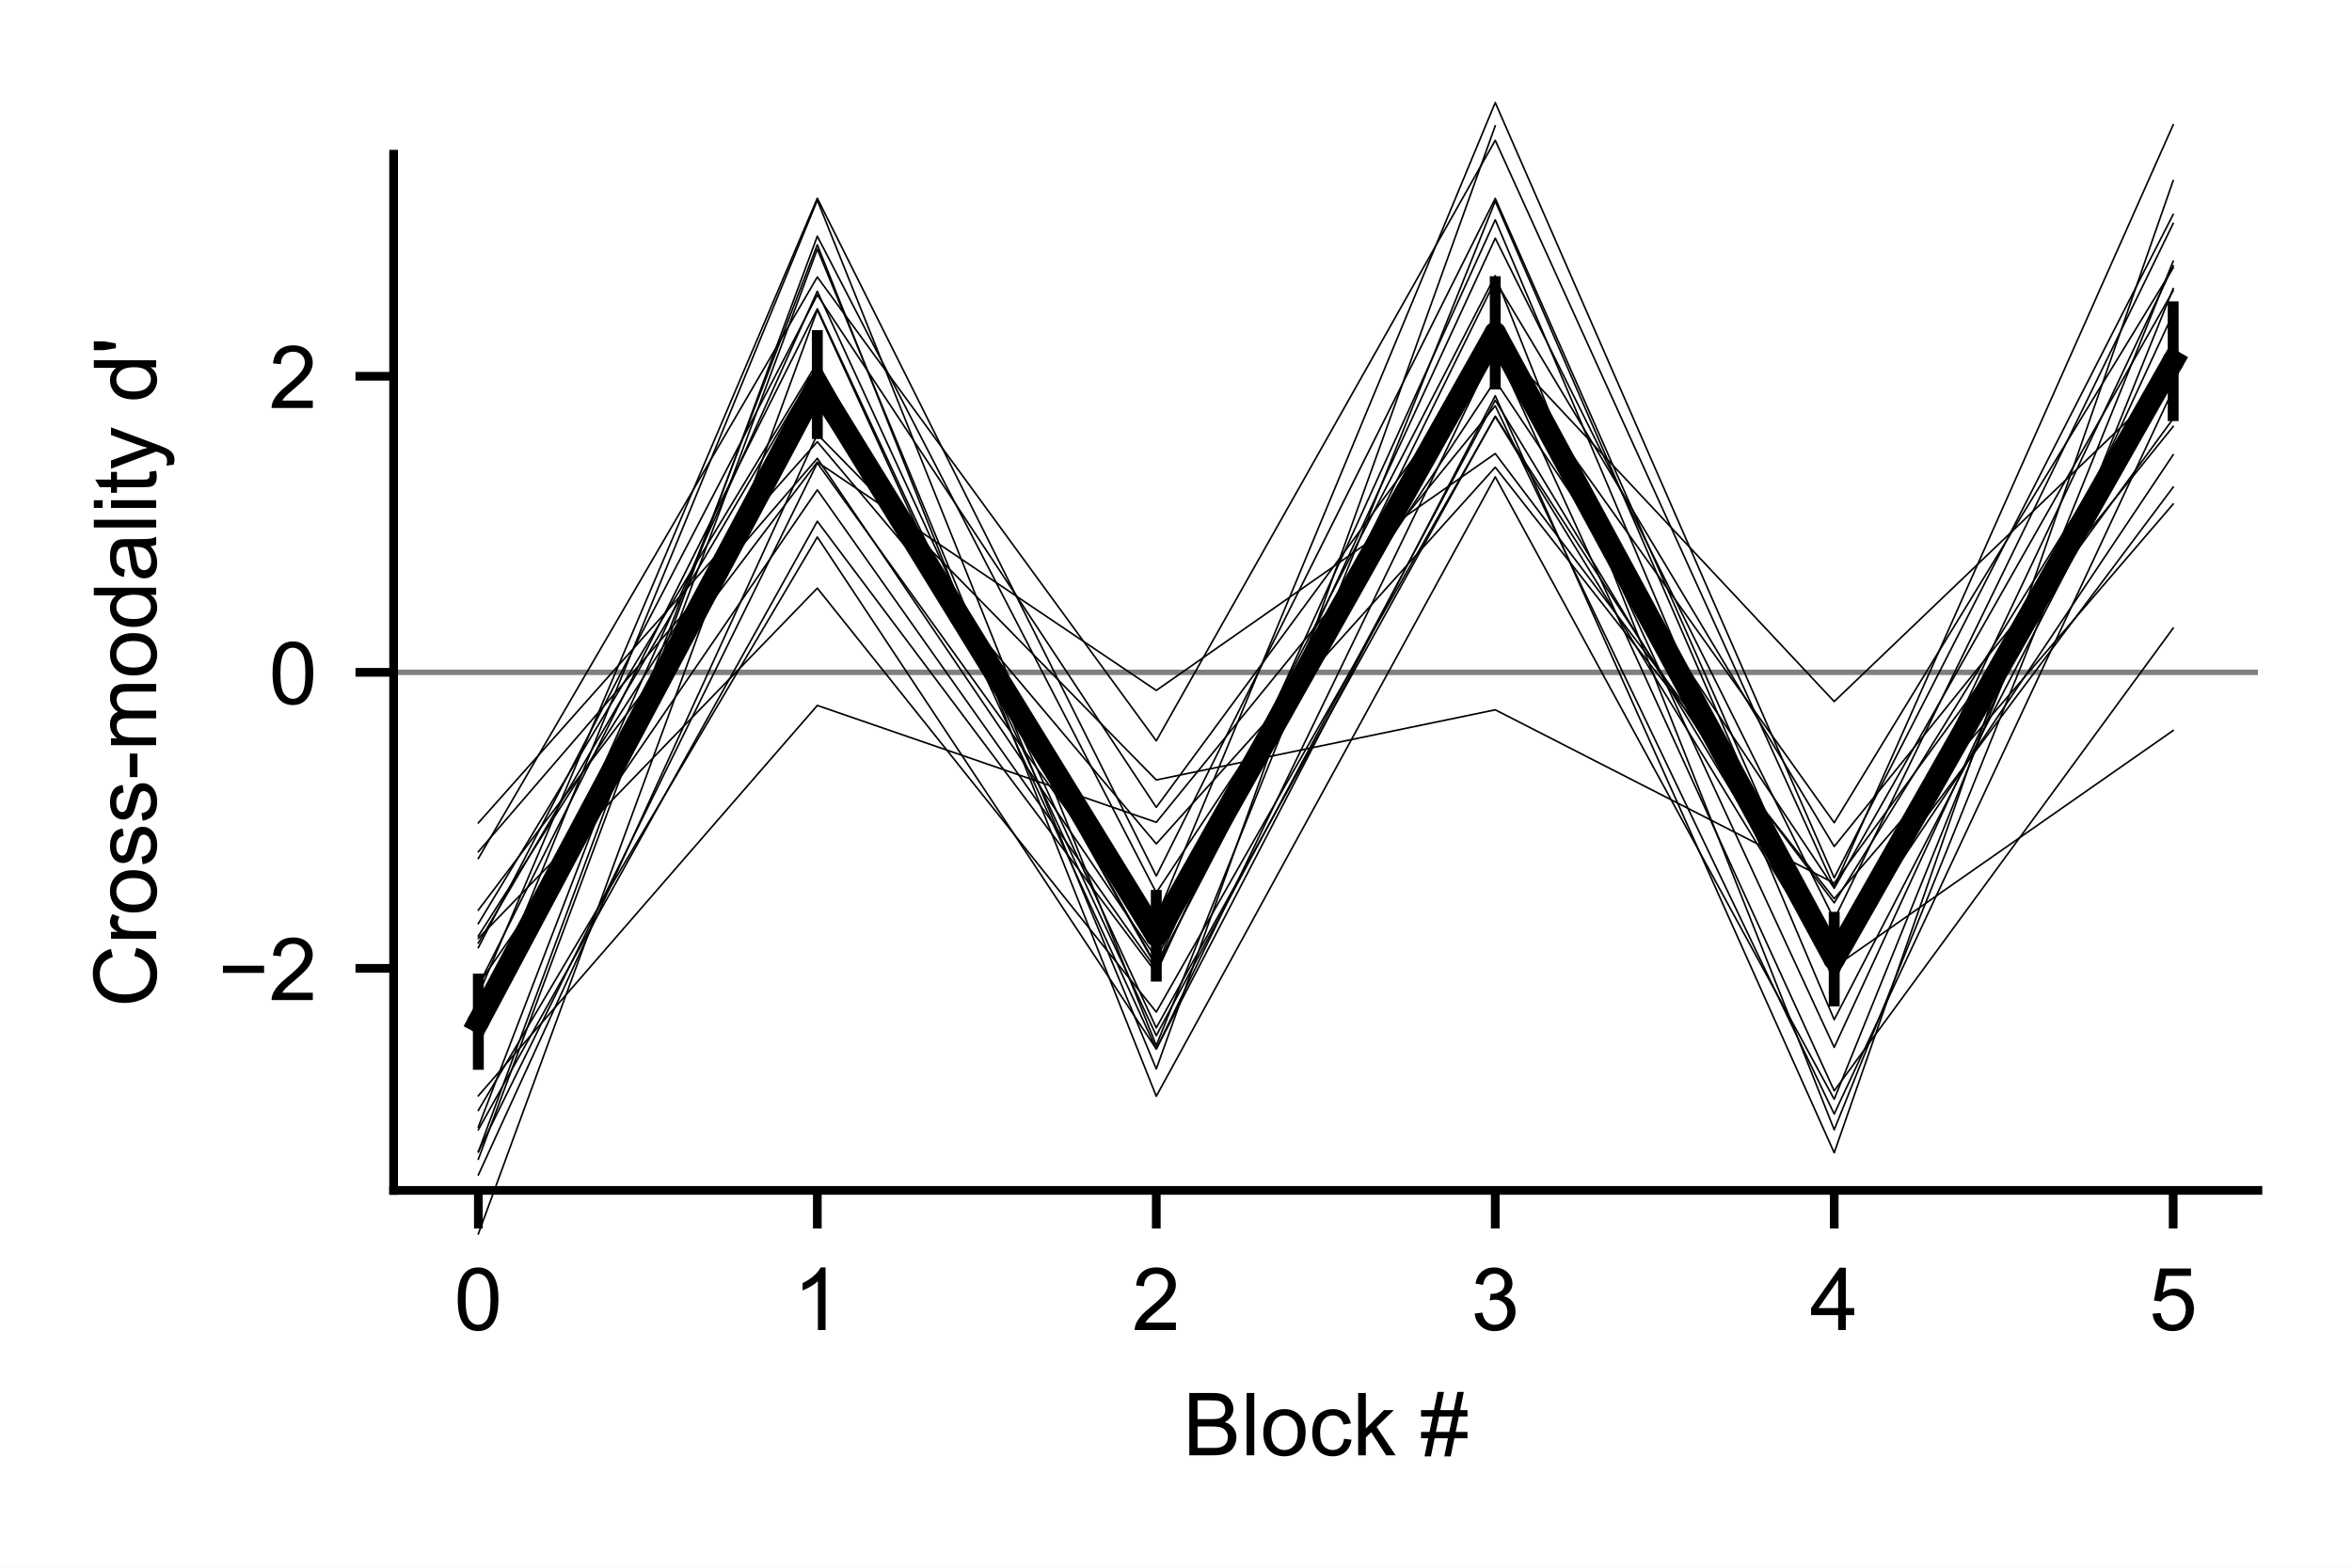
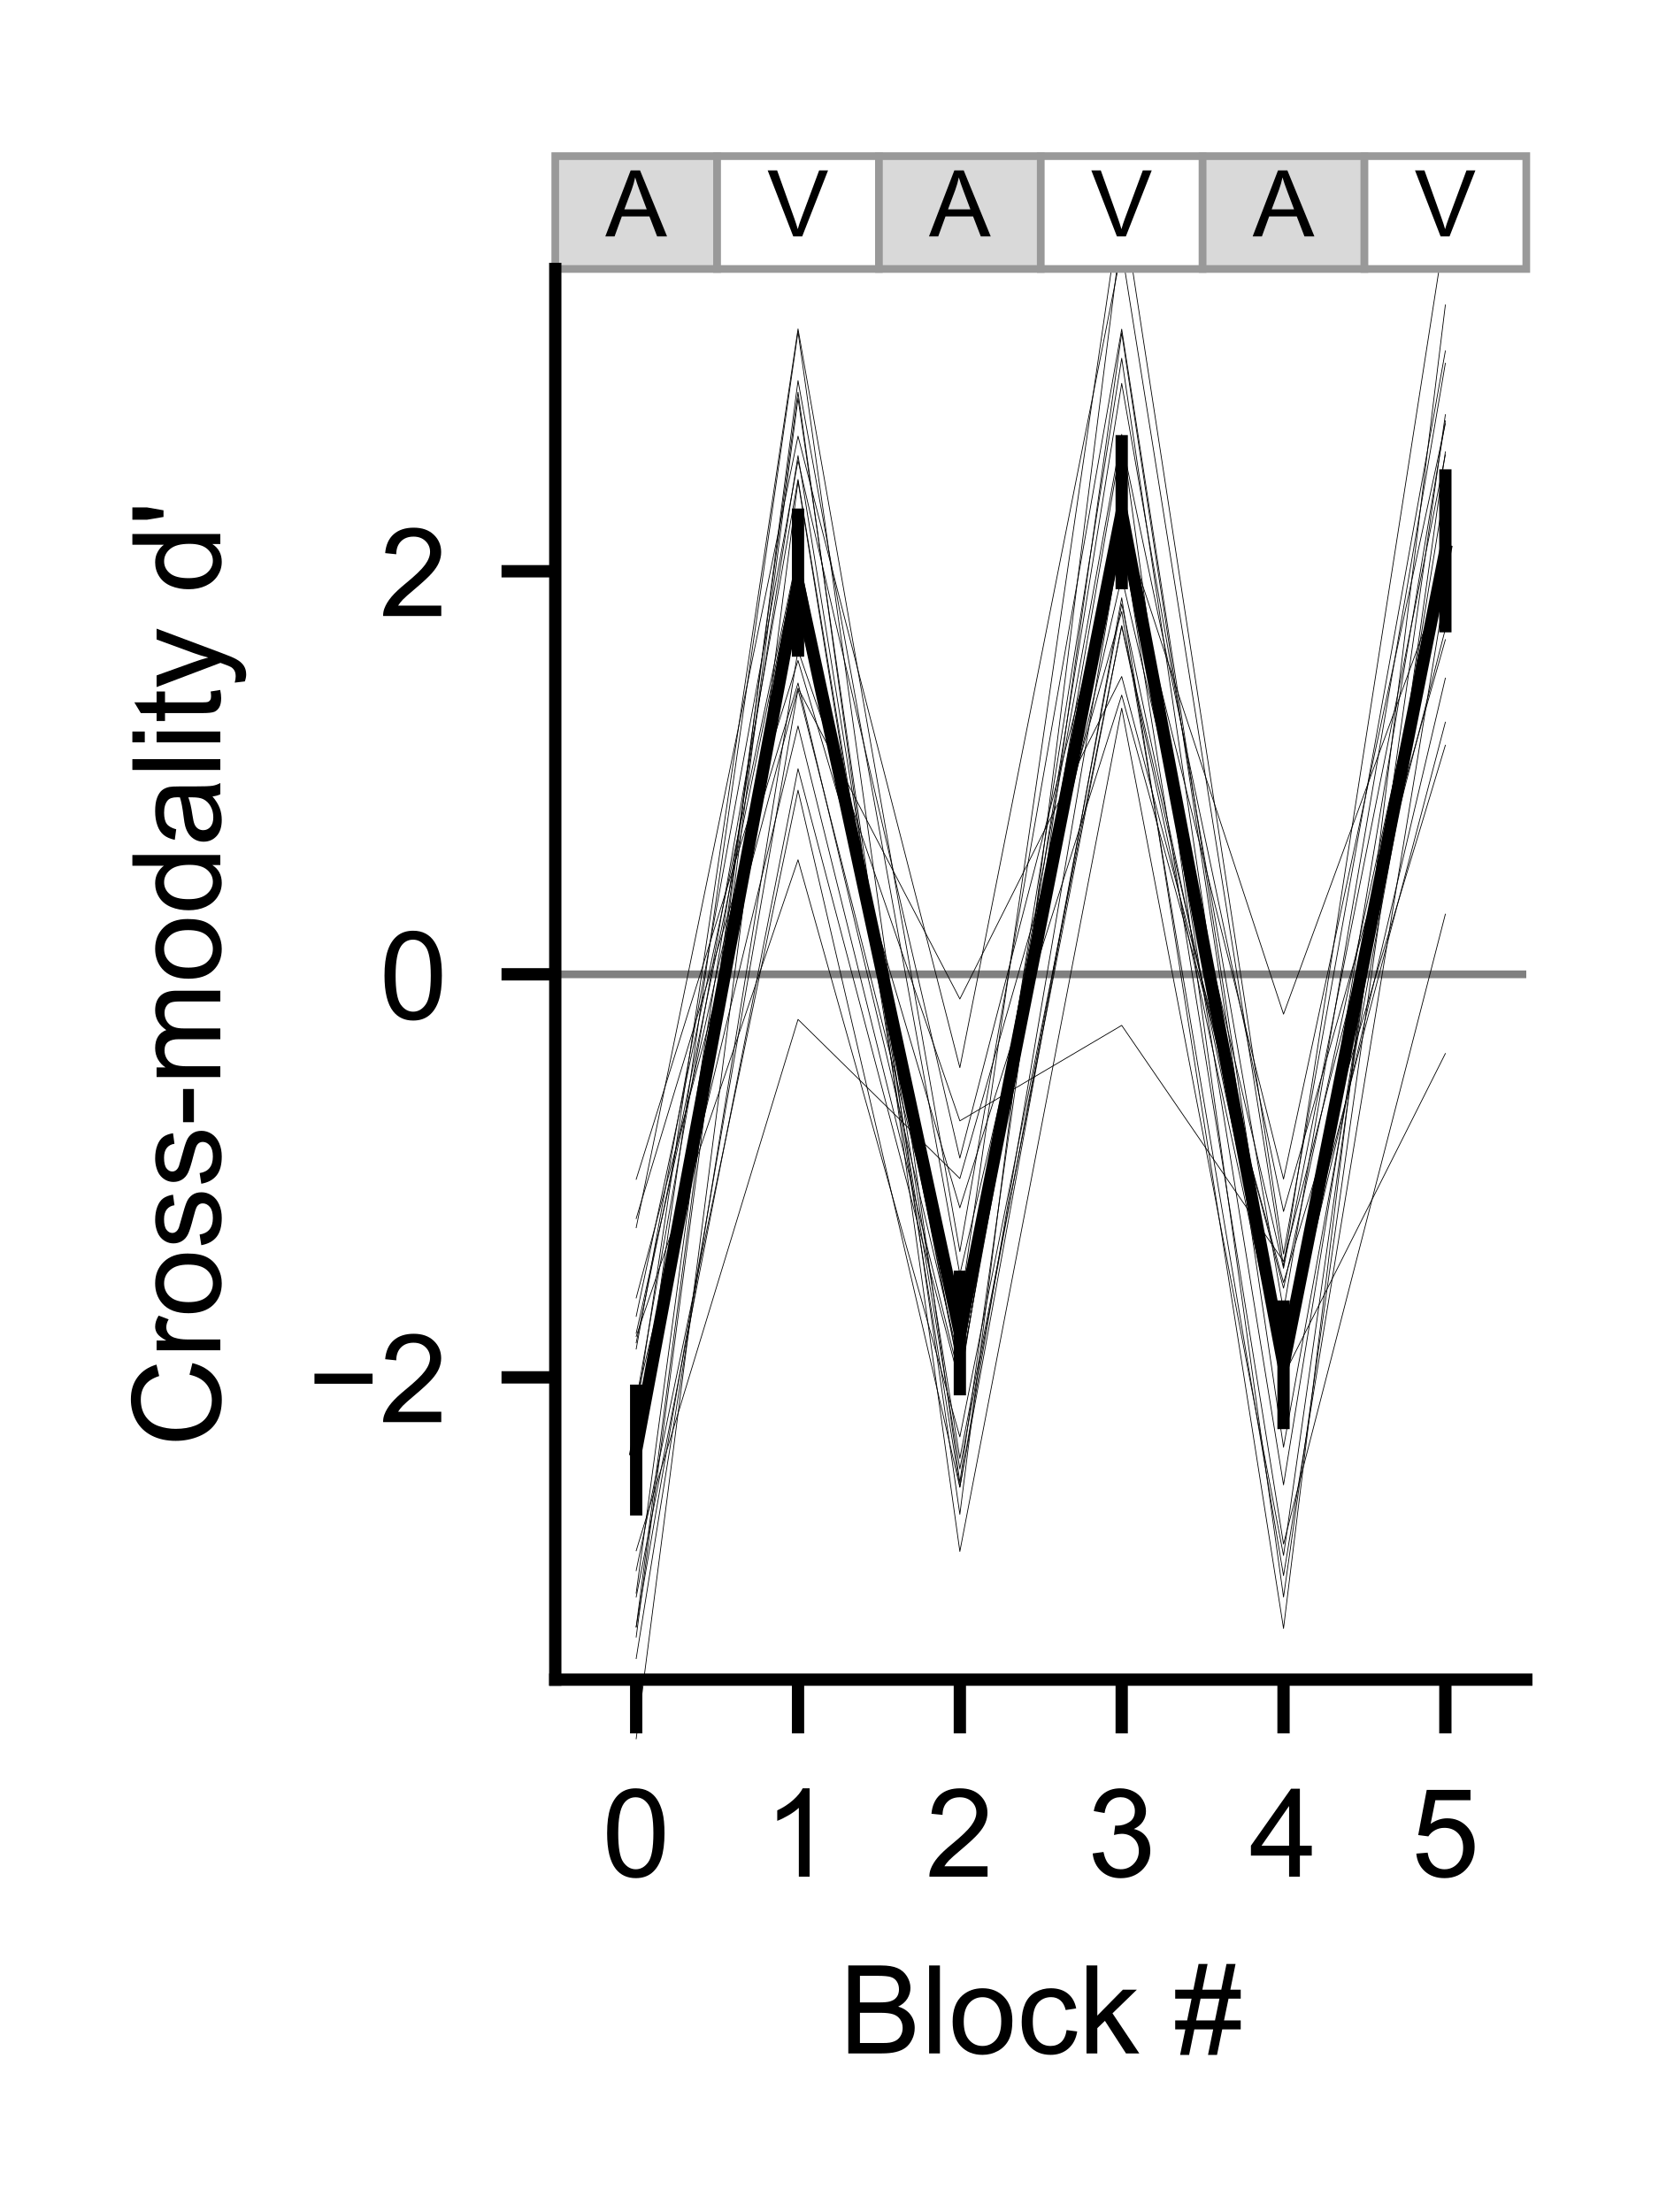
- <svg xmlns="http://www.w3.org/2000/svg" xmlns:xlink="http://www.w3.org/1999/xlink" width="216pt" height="144pt" viewBox="0 0 216 144" version="1.1">
+ <svg xmlns="http://www.w3.org/2000/svg" xmlns:xlink="http://www.w3.org/1999/xlink" width="108pt" height="144pt" viewBox="0 0 108 144" version="1.1">
  <defs>
    <style type="text/css">*{stroke-linejoin: round; stroke-linecap: butt}</style>
  </defs>
  <g id="figure_1">
    <g id="patch_1">
-       <path d="M 0 144  L 216 144  L 216 0  L 0 0  z " style="fill: #ffffff" />
+       <path d="M 0 144  L 108 144  L 108 0  L 0 0  z " style="fill: #ffffff" />
    </g>
    <g id="axes_1">
      <g id="patch_2">
-         <path d="M 36.148 109.344  L 207.36 109.344  L 207.36 14.165  L 36.148 14.165  z " style="fill: #ffffff" />
+         <path d="M 36.148 109.344  L 99.36 109.344  L 99.36 17.51  L 36.148 17.51  z " style="fill: #ffffff" />
      </g>
      <g id="line2d_1">
-         <path d="M 36.148 61.755  L 207.36 61.755  " clip-path="url(#pc5f1c92867)" style="fill: none; stroke: #808080; stroke-width: 0.5; stroke-linecap: square" />
+         <path d="M 36.148 63.427  L 99.36 63.427  " clip-path="url(#p417a863d54)" style="fill: none; stroke: #808080; stroke-width: 0.5; stroke-linecap: square" />
      </g>
      <g id="line2d_2">
-         <path d="M 43.93 90.543  L 75.06 28.367  L 106.189 95.128  L 137.319 36.766  L 168.448 88.272  L 199.578 41.771  " style="fill: none; stroke: #000000; stroke-width: 0.15; stroke-linecap: square" />
+         <path d="M 41.415 91.204  L 51.951 31.213  L 62.486 95.628  L 73.022 39.317  L 83.557 89.013  L 94.092 44.146  " style="fill: none; stroke: #000000; stroke-width: 0.05; stroke-linecap: square" />
      </g>
      <g id="line2d_3">
-         <path d="M 43.93 86.62  L 75.06 33.613  L 106.189 88.817  L 137.319 28.903  L 168.448 96.203  L 199.578 28.78  " style="fill: none; stroke: #000000; stroke-width: 0.15; stroke-linecap: square" />
+         <path d="M 41.415 87.419  L 51.951 36.275  L 62.486 89.538  L 73.022 31.731  L 83.557 96.664  L 94.092 31.611  " style="fill: none; stroke: #000000; stroke-width: 0.05; stroke-linecap: square" />
      </g>
      <g id="line2d_4">
-         <path d="M 43.93 78.851  L 75.06 25.444  L 106.189 68.052  L 137.319 12.892  L 168.448 81.457  L 199.578 11.465  " style="fill: none; stroke: #000000; stroke-width: 0.15; stroke-linecap: square" />
+         <path d="M 41.415 79.923  L 51.951 28.393  L 62.486 69.504  L 73.022 16.282  L 83.557 82.437  L 94.092 14.905  " style="fill: none; stroke: #000000; stroke-width: 0.05; stroke-linecap: square" />
      </g>
      <g id="line2d_5">
-         <path d="M 43.93 86.19  L 75.06 54.026  L 106.189 92.963  L 137.319 38.266  L 168.448 89.064  L 199.578 34.966  " style="fill: none; stroke: #000000; stroke-width: 0.15; stroke-linecap: square" />
+         <path d="M 41.415 87.004  L 51.951 55.971  L 62.486 93.539  L 73.022 40.764  L 83.557 89.776  L 94.092 37.58  " style="fill: none; stroke: #000000; stroke-width: 0.05; stroke-linecap: square" />
      </g>
      <g id="line2d_6">
-         <path d="M 43.93 91.388  L 75.06 18.21  L 106.189 80.459  L 137.319 18.225  L 168.448 88.84  L 199.578 67.099  " style="fill: none; stroke: #000000; stroke-width: 0.15; stroke-linecap: square" />
+         <path d="M 41.415 92.019  L 51.951 21.413  L 62.486 81.475  L 73.022 21.428  L 83.557 89.56  L 94.092 68.584  " style="fill: none; stroke: #000000; stroke-width: 0.05; stroke-linecap: square" />
      </g>
      <g id="line2d_7">
-         <path d="M 43.93 95.806  L 75.06 26.759  L 106.189 94.415  L 137.319 38.23  L 168.448 86.334  L 199.578 44.744  " style="fill: none; stroke: #000000; stroke-width: 0.15; stroke-linecap: square" />
+         <path d="M 41.415 96.282  L 51.951 29.661  L 62.486 94.94  L 73.022 40.729  L 83.557 87.143  L 94.092 47.014  " style="fill: none; stroke: #000000; stroke-width: 0.05; stroke-linecap: square" />
      </g>
      <g id="line2d_8">
-         <path d="M 43.93 103.515  L 75.06 22.482  L 106.189 100.696  L 137.319 43.8  L 168.448 100.966  L 199.578 23.993  " style="fill: none; stroke: #000000; stroke-width: 0.15; stroke-linecap: square" />
+         <path d="M 41.415 103.72  L 51.951 25.535  L 62.486 101  L 73.022 46.104  L 83.557 101.26  L 94.092 26.993  " style="fill: none; stroke: #000000; stroke-width: 0.05; stroke-linecap: square" />
      </g>
      <g id="line2d_9">
-         <path d="M 43.93 106.475  L 75.06 22.89  L 106.189 98.189  L 137.319 11.56  " style="fill: none; stroke: #000000; stroke-width: 0.15; stroke-linecap: square" />
+         <path d="M 41.415 106.576  L 51.951 25.928  L 62.486 98.581  L 73.022 14.996  " style="fill: none; stroke: #000000; stroke-width: 0.05; stroke-linecap: square" />
      </g>
      <g id="line2d_10">
-         <path d="M 43.93 100.652  L 75.06 64.799  L 106.189 75.533  L 137.319 37.275  L 168.448 102.325  L 199.578 35.768  " style="fill: none; stroke: #000000; stroke-width: 0.15; stroke-linecap: square" />
+         <path d="M 41.415 100.957  L 51.951 66.365  L 62.486 76.721  L 73.022 39.808  L 83.557 102.572  L 94.092 38.354  " style="fill: none; stroke: #000000; stroke-width: 0.05; stroke-linecap: square" />
      </g>
      <g id="line2d_11">
-         <path d="M 43.93 105.805  L 75.06 21.697  L 106.189 81.996  L 137.319 34.957  L 168.448 81.59  L 199.578 26.7  " style="fill: none; stroke: #000000; stroke-width: 0.15; stroke-linecap: square" />
+         <path d="M 41.415 105.93  L 51.951 24.778  L 62.486 82.957  L 73.022 37.572  L 83.557 82.565  L 94.092 29.604  " style="fill: none; stroke: #000000; stroke-width: 0.05; stroke-linecap: square" />
      </g>
      <g id="line2d_12">
-         <path d="M 43.93 84.833  L 75.06 33.296  L 106.189 88.709  L 137.319 20.191  L 168.448 93.661  L 199.578 33.424  " style="fill: none; stroke: #000000; stroke-width: 0.15; stroke-linecap: square" />
+         <path d="M 41.415 85.695  L 51.951 35.969  L 62.486 89.434  L 73.022 23.324  L 83.557 94.212  L 94.092 36.093  " style="fill: none; stroke: #000000; stroke-width: 0.05; stroke-linecap: square" />
      </g>
      <g id="line2d_13">
-         <path d="M 43.93 87.038  L 75.06 27.091  L 106.189 74.157  L 137.319 31.883  L 168.448 75.571  L 199.578 24.6  " style="fill: none; stroke: #000000; stroke-width: 0.15; stroke-linecap: square" />
+         <path d="M 41.415 87.822  L 51.951 29.982  L 62.486 75.393  L 73.022 34.606  L 83.557 76.758  L 94.092 27.578  " style="fill: none; stroke: #000000; stroke-width: 0.05; stroke-linecap: square" />
      </g>
      <g id="line2d_14">
-         <path d="M 43.93 105.783  L 75.06 42.531  L 106.189 85.799  L 137.319 25.327  L 168.448 103.772  L 199.578 26.507  " style="fill: none; stroke: #000000; stroke-width: 0.15; stroke-linecap: square" />
+         <path d="M 41.415 105.908  L 51.951 44.879  L 62.486 86.626  L 73.022 28.28  L 83.557 103.968  L 94.092 29.419  " style="fill: none; stroke: #000000; stroke-width: 0.05; stroke-linecap: square" />
      </g>
      <g id="line2d_15">
-         <path d="M 43.93 83.593  L 75.06 42.446  L 106.189 63.418  L 137.319 41.663  L 168.448 82.93  L 199.578 32.655  " style="fill: none; stroke: #000000; stroke-width: 0.15; stroke-linecap: square" />
+         <path d="M 41.415 84.498  L 51.951 44.797  L 62.486 65.032  L 73.022 44.041  L 83.557 83.858  L 94.092 35.351  " style="fill: none; stroke: #000000; stroke-width: 0.05; stroke-linecap: square" />
      </g>
      <g id="line2d_16">
-         <path d="M 43.93 94.242  L 75.06 18.39  L 106.189 96.036  L 137.319 18.482  L 168.448 90.172  L 199.578 24.413  " style="fill: none; stroke: #000000; stroke-width: 0.15; stroke-linecap: square" />
+         <path d="M 41.415 94.772  L 51.951 21.587  L 62.486 96.504  L 73.022 21.675  L 83.557 90.846  L 94.092 27.398  " style="fill: none; stroke: #000000; stroke-width: 0.05; stroke-linecap: square" />
      </g>
      <g id="line2d_17">
-         <path d="M 43.93 107.924  L 75.06 39.888  L 106.189 71.643  L 137.319 65.2  L 168.448 81.123  L 199.578 38.452  " style="fill: none; stroke: #000000; stroke-width: 0.15; stroke-linecap: square" />
+         <path d="M 41.415 107.974  L 51.951 42.329  L 62.486 72.968  L 73.022 66.751  L 83.557 82.115  L 94.092 40.944  " style="fill: none; stroke: #000000; stroke-width: 0.05; stroke-linecap: square" />
      </g>
      <g id="line2d_18">
-         <path d="M 43.93 103.772  L 75.06 47.883  L 106.189 89.369  L 137.319 21.884  L 168.448 84.448  L 199.578 20.525  " style="fill: none; stroke: #000000; stroke-width: 0.15; stroke-linecap: square" />
+         <path d="M 41.415 103.968  L 51.951 50.043  L 62.486 90.071  L 73.022 24.958  L 83.557 85.323  L 94.092 23.647  " style="fill: none; stroke: #000000; stroke-width: 0.05; stroke-linecap: square" />
      </g>
      <g id="line2d_19">
-         <path d="M 43.93 90.446  L 75.06 44.999  L 106.189 89.044  L 137.319 25.78  L 168.448 77.755  L 199.578 39.174  " style="fill: none; stroke: #000000; stroke-width: 0.15; stroke-linecap: square" />
+         <path d="M 41.415 91.11  L 51.951 47.261  L 62.486 89.757  L 73.022 28.717  L 83.557 78.866  L 94.092 41.64  " style="fill: none; stroke: #000000; stroke-width: 0.05; stroke-linecap: square" />
      </g>
      <g id="line2d_20">
-         <path d="M 43.93 78.236  L 75.06 42.102  L 106.189 88.009  L 137.319 31.206  L 168.448 64.44  L 199.578 34.644  " style="fill: none; stroke: #000000; stroke-width: 0.15; stroke-linecap: square" />
+         <path d="M 41.415 79.329  L 51.951 44.465  L 62.486 88.759  L 73.022 33.953  L 83.557 66.019  L 94.092 37.269  " style="fill: none; stroke: #000000; stroke-width: 0.05; stroke-linecap: square" />
      </g>
      <g id="line2d_21">
-         <path d="M 43.93 113.336  L 75.06 28.473  L 106.189 96.356  L 137.319 32.045  L 168.448 100.197  L 199.578 57.695  " style="fill: none; stroke: #000000; stroke-width: 0.15; stroke-linecap: square" />
+         <path d="M 41.415 113.195  L 51.951 31.316  L 62.486 96.813  L 73.022 34.762  L 83.557 100.518  L 94.092 59.51  " style="fill: none; stroke: #000000; stroke-width: 0.05; stroke-linecap: square" />
      </g>
      <g id="line2d_22">
-         <path d="M 43.93 85.974  L 75.06 37.214  L 106.189 84.324  L 137.319 9.422  L 168.448 80.63  L 199.578 19.694  " style="fill: none; stroke: #000000; stroke-width: 0.15; stroke-linecap: square" />
+         <path d="M 41.415 86.795  L 51.951 39.749  L 62.486 85.203  L 73.022 12.934  L 83.557 81.639  L 94.092 22.845  " style="fill: none; stroke: #000000; stroke-width: 0.05; stroke-linecap: square" />
      </g>
      <g id="line2d_23">
-         <path d="M 43.93 75.587  L 75.06 40.58  L 106.189 77.511  L 137.319 42.917  L 168.448 82.549  L 199.578 46.299  " style="fill: none; stroke: #000000; stroke-width: 0.15; stroke-linecap: square" />
+         <path d="M 41.415 76.774  L 51.951 42.997  L 62.486 78.63  L 73.022 45.252  L 83.557 83.491  L 94.092 48.514  " style="fill: none; stroke: #000000; stroke-width: 0.05; stroke-linecap: square" />
      </g>
      <g id="line2d_24">
-         <path d="M 43.93 101.992  L 75.06 49.331  L 106.189 96.355  L 137.319 36.353  L 168.448 105.888  L 199.578 16.592  " style="fill: none; stroke: #000000; stroke-width: 0.15; stroke-linecap: square" />
+         <path d="M 41.415 102.25  L 51.951 51.441  L 62.486 96.811  L 73.022 38.918  L 83.557 106.009  L 94.092 19.851  " style="fill: none; stroke: #000000; stroke-width: 0.05; stroke-linecap: square" />
+       </g>
+       <g id="patch_3">
+         <path d="M 36.148 17.51  L 46.683 17.51  L 46.683 10.164  L 36.148 10.164  z " style="fill: #d9d9d9; stroke: #999999; stroke-width: 0.5; stroke-linejoin: miter" />
+       </g>
+       <g id="patch_4">
+         <path d="M 46.683 17.51  L 57.219 17.51  L 57.219 10.164  L 46.683 10.164  z " style="fill: #ffffff; stroke: #999999; stroke-width: 0.5; stroke-linejoin: miter" />
+       </g>
+       <g id="patch_5">
+         <path d="M 57.219 17.51  L 67.754 17.51  L 67.754 10.164  L 57.219 10.164  z " style="fill: #d9d9d9; stroke: #999999; stroke-width: 0.5; stroke-linejoin: miter" />
+       </g>
+       <g id="patch_6">
+         <path d="M 67.754 17.51  L 78.289 17.51  L 78.289 10.164  L 67.754 10.164  z " style="fill: #ffffff; stroke: #999999; stroke-width: 0.5; stroke-linejoin: miter" />
+       </g>
+       <g id="patch_7">
+         <path d="M 78.289 17.51  L 88.825 17.51  L 88.825 10.164  L 78.289 10.164  z " style="fill: #d9d9d9; stroke: #999999; stroke-width: 0.5; stroke-linejoin: miter" />
+       </g>
+       <g id="patch_8">
+         <path d="M 88.825 17.51  L 99.36 17.51  L 99.36 10.164  L 88.825 10.164  z " style="fill: #ffffff; stroke: #999999; stroke-width: 0.5; stroke-linejoin: miter" />
      </g>
      <g id="matplotlib.axis_1">
        <g id="xtick_1">
          <g id="line2d_25">
            <defs>
-               <path id="m82a7b250ed" d="M 0 0  L 0 3.5  " style="stroke: #000000; stroke-width: 0.8" />
+               <path id="m0f3732113a" d="M 0 0  L 0 3.5  " style="stroke: #000000; stroke-width: 0.8" />
            </defs>
            <g>
-               <use xlink:href="#m82a7b250ed" x="43.93" y="109.344" style="stroke: #000000; stroke-width: 0.8" />
+               <use xlink:href="#m0f3732113a" x="41.415" y="109.344" style="stroke: #000000; stroke-width: 0.8" />
            </g>
          </g>
          <g id="text_1">
-             <g transform="translate(41.70581 122.1686) scale(0.08 -0.08)">
+             <g transform="translate(39.19112 122.1686) scale(0.08 -0.08)">
              <defs>
                <path id="ArialMT-13" d="M 266 2259  Q 266 3072 433 3567  Q 600 4063 929 4331  Q 1259 4600 1759 4600  Q 2128 4600 2406 4451  Q 2684 4303 2865 4023  Q 3047 3744 3150 3342  Q 3253 2941 3253 2259  Q 3253 1453 3087 958  Q 2922 463 2592 192  Q 2263 -78 1759 -78  Q 1097 -78 719 397  Q 266 969 266 2259  z M 844 2259  Q 844 1131 1108 757  Q 1372 384 1759 384  Q 2147 384 2411 759  Q 2675 1134 2675 2259  Q 2675 3391 2411 3762  Q 2147 4134 1753 4134  Q 1366 4134 1134 3806  Q 844 3388 844 2259  z " transform="scale(0.015625)" />
              </defs>
              <use xlink:href="#ArialMT-13" />
            </g>
          </g>
        </g>
        <g id="xtick_2">
          <g id="line2d_26">
            <g>
-               <use xlink:href="#m82a7b250ed" x="75.06" y="109.344" style="stroke: #000000; stroke-width: 0.8" />
+               <use xlink:href="#m0f3732113a" x="51.951" y="109.344" style="stroke: #000000; stroke-width: 0.8" />
            </g>
          </g>
          <g id="text_2">
-             <g transform="translate(72.8353 122.1686) scale(0.08 -0.08)">
+             <g transform="translate(49.72648 122.1686) scale(0.08 -0.08)">
              <defs>
                <path id="ArialMT-14" d="M 2384 0  L 1822 0  L 1822 3584  Q 1619 3391 1289 3197  Q 959 3003 697 2906  L 697 3450  Q 1169 3672 1522 3987  Q 1875 4303 2022 4600  L 2384 4600  L 2384 0  z " transform="scale(0.015625)" />
              </defs>
              <use xlink:href="#ArialMT-14" />
            </g>
          </g>
        </g>
        <g id="xtick_3">
          <g id="line2d_27">
            <g>
-               <use xlink:href="#m82a7b250ed" x="106.189" y="109.344" style="stroke: #000000; stroke-width: 0.8" />
+               <use xlink:href="#m0f3732113a" x="62.486" y="109.344" style="stroke: #000000; stroke-width: 0.8" />
            </g>
          </g>
          <g id="text_3">
-             <g transform="translate(103.9648 122.1686) scale(0.08 -0.08)">
+             <g transform="translate(60.26185 122.1686) scale(0.08 -0.08)">
              <defs>
                <path id="ArialMT-15" d="M 3222 541  L 3222 0  L 194 0  Q 188 203 259 391  Q 375 700 629 1000  Q 884 1300 1366 1694  Q 2113 2306 2375 2664  Q 2638 3022 2638 3341  Q 2638 3675 2398 3904  Q 2159 4134 1775 4134  Q 1369 4134 1125 3890  Q 881 3647 878 3216  L 300 3275  Q 359 3922 746 4261  Q 1134 4600 1788 4600  Q 2447 4600 2831 4234  Q 3216 3869 3216 3328  Q 3216 3053 3103 2787  Q 2991 2522 2730 2228  Q 2469 1934 1863 1422  Q 1356 997 1212 845  Q 1069 694 975 541  L 3222 541  z " transform="scale(0.015625)" />
              </defs>
              <use xlink:href="#ArialMT-15" />
            </g>
          </g>
        </g>
        <g id="xtick_4">
          <g id="line2d_28">
            <g>
-               <use xlink:href="#m82a7b250ed" x="137.319" y="109.344" style="stroke: #000000; stroke-width: 0.8" />
+               <use xlink:href="#m0f3732113a" x="73.022" y="109.344" style="stroke: #000000; stroke-width: 0.8" />
            </g>
          </g>
          <g id="text_4">
-             <g transform="translate(135.0943 122.1686) scale(0.08 -0.08)">
+             <g transform="translate(70.79721 122.1686) scale(0.08 -0.08)">
              <defs>
                <path id="ArialMT-16" d="M 269 1209  L 831 1284  Q 928 806 1161 595  Q 1394 384 1728 384  Q 2125 384 2398 659  Q 2672 934 2672 1341  Q 2672 1728 2419 1979  Q 2166 2231 1775 2231  Q 1616 2231 1378 2169  L 1441 2663  Q 1497 2656 1531 2656  Q 1891 2656 2178 2843  Q 2466 3031 2466 3422  Q 2466 3731 2256 3934  Q 2047 4138 1716 4138  Q 1388 4138 1169 3931  Q 950 3725 888 3313  L 325 3413  Q 428 3978 793 4289  Q 1159 4600 1703 4600  Q 2078 4600 2393 4439  Q 2709 4278 2876 4000  Q 3044 3722 3044 3409  Q 3044 3113 2884 2869  Q 2725 2625 2413 2481  Q 2819 2388 3044 2092  Q 3269 1797 3269 1353  Q 3269 753 2831 336  Q 2394 -81 1725 -81  Q 1122 -81 723 278  Q 325 638 269 1209  z " transform="scale(0.015625)" />
              </defs>
              <use xlink:href="#ArialMT-16" />
            </g>
          </g>
        </g>
        <g id="xtick_5">
          <g id="line2d_29">
            <g>
-               <use xlink:href="#m82a7b250ed" x="168.448" y="109.344" style="stroke: #000000; stroke-width: 0.8" />
+               <use xlink:href="#m0f3732113a" x="83.557" y="109.344" style="stroke: #000000; stroke-width: 0.8" />
            </g>
          </g>
          <g id="text_5">
-             <g transform="translate(166.2238 122.1686) scale(0.08 -0.08)">
+             <g transform="translate(81.33258 122.1686) scale(0.08 -0.08)">
              <defs>
                <path id="ArialMT-17" d="M 2069 0  L 2069 1097  L 81 1097  L 81 1613  L 2172 4581  L 2631 4581  L 2631 1613  L 3250 1613  L 3250 1097  L 2631 1097  L 2631 0  L 2069 0  z M 2069 1613  L 2069 3678  L 634 1613  L 2069 1613  z " transform="scale(0.015625)" />
              </defs>
              <use xlink:href="#ArialMT-17" />
            </g>
          </g>
        </g>
        <g id="xtick_6">
          <g id="line2d_30">
            <g>
-               <use xlink:href="#m82a7b250ed" x="199.578" y="109.344" style="stroke: #000000; stroke-width: 0.8" />
+               <use xlink:href="#m0f3732113a" x="94.092" y="109.344" style="stroke: #000000; stroke-width: 0.8" />
            </g>
          </g>
          <g id="text_6">
-             <g transform="translate(197.3533 122.1686) scale(0.08 -0.08)">
+             <g transform="translate(91.86794 122.1686) scale(0.08 -0.08)">
              <defs>
                <path id="ArialMT-18" d="M 266 1200  L 856 1250  Q 922 819 1161 601  Q 1400 384 1738 384  Q 2144 384 2425 690  Q 2706 997 2706 1503  Q 2706 1984 2436 2262  Q 2166 2541 1728 2541  Q 1456 2541 1237 2417  Q 1019 2294 894 2097  L 366 2166  L 809 4519  L 3088 4519  L 3088 3981  L 1259 3981  L 1013 2750  Q 1425 3038 1878 3038  Q 2478 3038 2890 2622  Q 3303 2206 3303 1553  Q 3303 931 2941 478  Q 2500 -78 1738 -78  Q 1113 -78 717 272  Q 322 622 266 1200  z " transform="scale(0.015625)" />
              </defs>
              <use xlink:href="#ArialMT-18" />
            </g>
          </g>
        </g>
        <g id="text_7">
-           <g transform="translate(108.637 133.6764) scale(0.08 -0.08)">
+           <g transform="translate(54.63703 133.6764) scale(0.08 -0.08)">
            <defs>
              <path id="ArialMT-25" d="M 469 0  L 469 4581  L 2188 4581  Q 2713 4581 3030 4442  Q 3347 4303 3526 4014  Q 3706 3725 3706 3409  Q 3706 3116 3547 2856  Q 3388 2597 3066 2438  Q 3481 2316 3704 2022  Q 3928 1728 3928 1328  Q 3928 1006 3792 729  Q 3656 453 3456 303  Q 3256 153 2954 76  Q 2653 0 2216 0  L 469 0  z M 1075 2656  L 2066 2656  Q 2469 2656 2644 2709  Q 2875 2778 2992 2937  Q 3109 3097 3109 3338  Q 3109 3566 3000 3739  Q 2891 3913 2687 3977  Q 2484 4041 1991 4041  L 1075 4041  L 1075 2656  z M 1075 541  L 2216 541  Q 2509 541 2628 563  Q 2838 600 2978 687  Q 3119 775 3209 942  Q 3300 1109 3300 1328  Q 3300 1584 3169 1773  Q 3038 1963 2805 2039  Q 2572 2116 2134 2116  L 1075 2116  L 1075 541  z " transform="scale(0.015625)" />
              <path id="ArialMT-4f" d="M 409 0  L 409 4581  L 972 4581  L 972 0  L 409 0  z " transform="scale(0.015625)" />
              <path id="ArialMT-52" d="M 213 1659  Q 213 2581 725 3025  Q 1153 3394 1769 3394  Q 2453 3394 2887 2945  Q 3322 2497 3322 1706  Q 3322 1066 3130 698  Q 2938 331 2570 128  Q 2203 -75 1769 -75  Q 1072 -75 642 372  Q 213 819 213 1659  z M 791 1659  Q 791 1022 1069 705  Q 1347 388 1769 388  Q 2188 388 2466 706  Q 2744 1025 2744 1678  Q 2744 2294 2464 2611  Q 2184 2928 1769 2928  Q 1347 2928 1069 2612  Q 791 2297 791 1659  z " transform="scale(0.015625)" />
              <path id="ArialMT-46" d="M 2588 1216  L 3141 1144  Q 3050 572 2676 248  Q 2303 -75 1759 -75  Q 1078 -75 664 370  Q 250 816 250 1647  Q 250 2184 428 2587  Q 606 2991 970 3192  Q 1334 3394 1763 3394  Q 2303 3394 2647 3120  Q 2991 2847 3088 2344  L 2541 2259  Q 2463 2594 2264 2762  Q 2066 2931 1784 2931  Q 1359 2931 1093 2626  Q 828 2322 828 1663  Q 828 994 1084 691  Q 1341 388 1753 388  Q 2084 388 2306 591  Q 2528 794 2588 1216  z " transform="scale(0.015625)" />
              <path id="ArialMT-4e" d="M 425 0  L 425 4581  L 988 4581  L 988 1969  L 2319 3319  L 3047 3319  L 1778 2088  L 3175 0  L 2481 0  L 1384 1697  L 988 1316  L 988 0  L 425 0  z " transform="scale(0.015625)" />
              <path id="ArialMT-3" transform="scale(0.015625)" />
              <path id="ArialMT-6" d="M 322 -78  L 594 1253  L 66 1253  L 66 1719  L 688 1719  L 919 2853  L 66 2853  L 66 3319  L 1013 3319  L 1284 4659  L 1753 4659  L 1481 3319  L 2466 3319  L 2738 4659  L 3209 4659  L 2938 3319  L 3478 3319  L 3478 2853  L 2844 2853  L 2609 1719  L 3478 1719  L 3478 1253  L 2516 1253  L 2244 -78  L 1775 -78  L 2044 1253  L 1063 1253  L 791 -78  L 322 -78  z M 1156 1719  L 2138 1719  L 2372 2853  L 1388 2853  L 1156 1719  z " transform="scale(0.015625)" />
            </defs>
            <use xlink:href="#ArialMT-25" />
            <use xlink:href="#ArialMT-4f" transform="translate(66.70312 0)" />
            <use xlink:href="#ArialMT-52" transform="translate(88.92188 0)" />
            <use xlink:href="#ArialMT-46" transform="translate(144.5312 0)" />
            <use xlink:href="#ArialMT-4e" transform="translate(194.5312 0)" />
            <use xlink:href="#ArialMT-3" transform="translate(244.5312 0)" />
            <use xlink:href="#ArialMT-6" transform="translate(272.3125 0)" />
          </g>
        </g>
      </g>
      <g id="matplotlib.axis_2">
        <g id="ytick_1">
          <g id="line2d_31">
            <defs>
-               <path id="m3c83c09812" d="M 0 0  L -3.5 0  " style="stroke: #000000; stroke-width: 0.8" />
+               <path id="ma2844efb05" d="M 0 0  L -3.5 0  " style="stroke: #000000; stroke-width: 0.8" />
            </defs>
            <g>
-               <use xlink:href="#m3c83c09812" x="36.148" y="88.949" style="stroke: #000000; stroke-width: 0.8" />
+               <use xlink:href="#ma2844efb05" x="36.148" y="89.666" style="stroke: #000000; stroke-width: 0.8" />
            </g>
          </g>
          <g id="text_8">
-             <g transform="translate(20.02656 91.86094) scale(0.08 -0.08)">
+             <g transform="translate(20.02656 92.57778) scale(0.08 -0.08)">
              <defs>
                <path id="ArialMT-ed" d="M 3381 1997  L 356 1997  L 356 2522  L 3381 2522  L 3381 1997  z " transform="scale(0.015625)" />
              </defs>
              <use xlink:href="#ArialMT-ed" />
              <use xlink:href="#ArialMT-15" transform="translate(58.40625 0)" />
            </g>
          </g>
        </g>
        <g id="ytick_2">
          <g id="line2d_32">
            <g>
-               <use xlink:href="#m3c83c09812" x="36.148" y="61.755" style="stroke: #000000; stroke-width: 0.8" />
+               <use xlink:href="#ma2844efb05" x="36.148" y="63.427" style="stroke: #000000; stroke-width: 0.8" />
            </g>
          </g>
          <g id="text_9">
-             <g transform="translate(24.69906 64.66688) scale(0.08 -0.08)">
+             <g transform="translate(24.69906 66.3395) scale(0.08 -0.08)">
              <use xlink:href="#ArialMT-13" />
            </g>
          </g>
        </g>
        <g id="ytick_3">
          <g id="line2d_33">
            <g>
-               <use xlink:href="#m3c83c09812" x="36.148" y="34.561" style="stroke: #000000; stroke-width: 0.8" />
+               <use xlink:href="#ma2844efb05" x="36.148" y="37.189" style="stroke: #000000; stroke-width: 0.8" />
            </g>
          </g>
          <g id="text_10">
-             <g transform="translate(24.69906 37.47282) scale(0.08 -0.08)">
+             <g transform="translate(24.69906 40.10122) scale(0.08 -0.08)">
              <use xlink:href="#ArialMT-15" />
            </g>
          </g>
        </g>
        <g id="text_11">
-           <g transform="translate(14.34281 92.52477) rotate(-90) scale(0.08 -0.08)">
+           <g transform="translate(14.34281 94.19739) rotate(-90) scale(0.08 -0.08)">
            <defs>
              <path id="ArialMT-26" d="M 3763 1606  L 4369 1453  Q 4178 706 3683 314  Q 3188 -78 2472 -78  Q 1731 -78 1267 223  Q 803 525 561 1097  Q 319 1669 319 2325  Q 319 3041 592 3573  Q 866 4106 1370 4382  Q 1875 4659 2481 4659  Q 3169 4659 3637 4309  Q 4106 3959 4291 3325  L 3694 3184  Q 3534 3684 3231 3912  Q 2928 4141 2469 4141  Q 1941 4141 1586 3887  Q 1231 3634 1087 3207  Q 944 2781 944 2328  Q 944 1744 1114 1308  Q 1284 872 1643 656  Q 2003 441 2422 441  Q 2931 441 3284 734  Q 3638 1028 3763 1606  z " transform="scale(0.015625)" />
              <path id="ArialMT-55" d="M 416 0  L 416 3319  L 922 3319  L 922 2816  Q 1116 3169 1280 3281  Q 1444 3394 1641 3394  Q 1925 3394 2219 3213  L 2025 2691  Q 1819 2813 1613 2813  Q 1428 2813 1281 2702  Q 1134 2591 1072 2394  Q 978 2094 978 1738  L 978 0  L 416 0  z " transform="scale(0.015625)" />
              <path id="ArialMT-56" d="M 197 991  L 753 1078  Q 800 744 1014 566  Q 1228 388 1613 388  Q 2000 388 2187 545  Q 2375 703 2375 916  Q 2375 1106 2209 1216  Q 2094 1291 1634 1406  Q 1016 1563 777 1677  Q 538 1791 414 1992  Q 291 2194 291 2438  Q 291 2659 392 2848  Q 494 3038 669 3163  Q 800 3259 1026 3326  Q 1253 3394 1513 3394  Q 1903 3394 2198 3281  Q 2494 3169 2634 2976  Q 2775 2784 2828 2463  L 2278 2388  Q 2241 2644 2061 2787  Q 1881 2931 1553 2931  Q 1166 2931 1000 2803  Q 834 2675 834 2503  Q 834 2394 903 2306  Q 972 2216 1119 2156  Q 1203 2125 1616 2013  Q 2213 1853 2448 1751  Q 2684 1650 2818 1456  Q 2953 1263 2953 975  Q 2953 694 2789 445  Q 2625 197 2315 61  Q 2006 -75 1616 -75  Q 969 -75 630 194  Q 291 463 197 991  z " transform="scale(0.015625)" />
              <path id="ArialMT-10" d="M 203 1375  L 203 1941  L 1931 1941  L 1931 1375  L 203 1375  z " transform="scale(0.015625)" />
              <path id="ArialMT-50" d="M 422 0  L 422 3319  L 925 3319  L 925 2853  Q 1081 3097 1340 3245  Q 1600 3394 1931 3394  Q 2300 3394 2536 3241  Q 2772 3088 2869 2813  Q 3263 3394 3894 3394  Q 4388 3394 4653 3120  Q 4919 2847 4919 2278  L 4919 0  L 4359 0  L 4359 2091  Q 4359 2428 4304 2576  Q 4250 2725 4106 2815  Q 3963 2906 3769 2906  Q 3419 2906 3187 2673  Q 2956 2441 2956 1928  L 2956 0  L 2394 0  L 2394 2156  Q 2394 2531 2256 2718  Q 2119 2906 1806 2906  Q 1569 2906 1367 2781  Q 1166 2656 1075 2415  Q 984 2175 984 1722  L 984 0  L 422 0  z " transform="scale(0.015625)" />
              <path id="ArialMT-47" d="M 2575 0  L 2575 419  Q 2259 -75 1647 -75  Q 1250 -75 917 144  Q 584 363 401 755  Q 219 1147 219 1656  Q 219 2153 384 2558  Q 550 2963 881 3178  Q 1213 3394 1622 3394  Q 1922 3394 2156 3267  Q 2391 3141 2538 2938  L 2538 4581  L 3097 4581  L 3097 0  L 2575 0  z M 797 1656  Q 797 1019 1065 703  Q 1334 388 1700 388  Q 2069 388 2326 689  Q 2584 991 2584 1609  Q 2584 2291 2321 2609  Q 2059 2928 1675 2928  Q 1300 2928 1048 2622  Q 797 2316 797 1656  z " transform="scale(0.015625)" />
              <path id="ArialMT-44" d="M 2588 409  Q 2275 144 1986 34  Q 1697 -75 1366 -75  Q 819 -75 525 192  Q 231 459 231 875  Q 231 1119 342 1320  Q 453 1522 633 1644  Q 813 1766 1038 1828  Q 1203 1872 1538 1913  Q 2219 1994 2541 2106  Q 2544 2222 2544 2253  Q 2544 2597 2384 2738  Q 2169 2928 1744 2928  Q 1347 2928 1158 2789  Q 969 2650 878 2297  L 328 2372  Q 403 2725 575 2942  Q 747 3159 1072 3276  Q 1397 3394 1825 3394  Q 2250 3394 2515 3294  Q 2781 3194 2906 3042  Q 3031 2891 3081 2659  Q 3109 2516 3109 2141  L 3109 1391  Q 3109 606 3145 398  Q 3181 191 3288 0  L 2700 0  Q 2613 175 2588 409  z M 2541 1666  Q 2234 1541 1622 1453  Q 1275 1403 1131 1340  Q 988 1278 909 1158  Q 831 1038 831 891  Q 831 666 1001 516  Q 1172 366 1500 366  Q 1825 366 2078 508  Q 2331 650 2450 897  Q 2541 1088 2541 1459  L 2541 1666  z " transform="scale(0.015625)" />
              <path id="ArialMT-4c" d="M 425 3934  L 425 4581  L 988 4581  L 988 3934  L 425 3934  z M 425 0  L 425 3319  L 988 3319  L 988 0  L 425 0  z " transform="scale(0.015625)" />
              <path id="ArialMT-57" d="M 1650 503  L 1731 6  Q 1494 -44 1306 -44  Q 1000 -44 831 53  Q 663 150 594 308  Q 525 466 525 972  L 525 2881  L 113 2881  L 113 3319  L 525 3319  L 525 4141  L 1084 4478  L 1084 3319  L 1650 3319  L 1650 2881  L 1084 2881  L 1084 941  Q 1084 700 1114 631  Q 1144 563 1211 522  Q 1278 481 1403 481  Q 1497 481 1650 503  z " transform="scale(0.015625)" />
              <path id="ArialMT-5c" d="M 397 -1278  L 334 -750  Q 519 -800 656 -800  Q 844 -800 956 -737  Q 1069 -675 1141 -563  Q 1194 -478 1313 -144  Q 1328 -97 1363 -6  L 103 3319  L 709 3319  L 1400 1397  Q 1534 1031 1641 628  Q 1738 1016 1872 1384  L 2581 3319  L 3144 3319  L 1881 -56  Q 1678 -603 1566 -809  Q 1416 -1088 1222 -1217  Q 1028 -1347 759 -1347  Q 597 -1347 397 -1278  z " transform="scale(0.015625)" />
              <path id="ArialMT-a" d="M 425 2959  L 281 3816  L 281 4581  L 922 4581  L 922 3816  L 772 2959  L 425 2959  z " transform="scale(0.015625)" />
            </defs>
            <use xlink:href="#ArialMT-26" />
            <use xlink:href="#ArialMT-55" transform="translate(72.21875 0)" />
            <use xlink:href="#ArialMT-52" transform="translate(105.5156 0)" />
            <use xlink:href="#ArialMT-56" transform="translate(161.125 0)" />
            <use xlink:href="#ArialMT-56" transform="translate(211.125 0)" />
            <use xlink:href="#ArialMT-10" transform="translate(261.125 0)" />
            <use xlink:href="#ArialMT-50" transform="translate(294.4219 0)" />
            <use xlink:href="#ArialMT-52" transform="translate(377.7188 0)" />
            <use xlink:href="#ArialMT-47" transform="translate(433.3281 0)" />
            <use xlink:href="#ArialMT-44" transform="translate(488.9375 0)" />
            <use xlink:href="#ArialMT-4f" transform="translate(544.5469 0)" />
            <use xlink:href="#ArialMT-4c" transform="translate(566.7656 0)" />
            <use xlink:href="#ArialMT-57" transform="translate(588.9844 0)" />
            <use xlink:href="#ArialMT-5c" transform="translate(616.7656 0)" />
            <use xlink:href="#ArialMT-3" transform="translate(666.7656 0)" />
            <use xlink:href="#ArialMT-47" transform="translate(694.5469 0)" />
            <use xlink:href="#ArialMT-a" transform="translate(750.1562 0)" />
          </g>
        </g>
      </g>
      <g id="LineCollection_1">
-         <path d="M 43.93 98.267  L 43.93 89.437  " style="fill: none; stroke: #000000" />
-         <path d="M 75.06 40.326  L 75.06 30.327  " style="fill: none; stroke: #000000" />
-         <path d="M 106.189 90.163  L 106.189 81.748  " style="fill: none; stroke: #000000" />
-         <path d="M 137.319 35.777  L 137.319 25.373  " style="fill: none; stroke: #000000" />
-         <path d="M 168.448 92.441  L 168.448 83.757  " style="fill: none; stroke: #000000" />
-         <path d="M 199.578 38.679  L 199.578 27.681  " style="fill: none; stroke: #000000" />
-       </g>
-       <g id="patch_3">
-         <path d="M 36.148 109.344  L 36.148 14.165  " style="fill: none; stroke: #000000; stroke-width: 0.8; stroke-linejoin: miter; stroke-linecap: square" />
-       </g>
-       <g id="patch_4">
-         <path d="M 36.148 109.344  L 207.36 109.344  " style="fill: none; stroke: #000000; stroke-width: 0.8; stroke-linejoin: miter; stroke-linecap: square" />
+         <path d="M 41.415 98.657  L 41.415 90.137  " style="fill: none; stroke: #000000; stroke-width: 0.8" />
+         <path d="M 51.951 42.752  L 51.951 33.104  " style="fill: none; stroke: #000000; stroke-width: 0.8" />
+         <path d="M 62.486 90.837  L 62.486 82.718  " style="fill: none; stroke: #000000; stroke-width: 0.8" />
+         <path d="M 73.022 38.362  L 73.022 28.325  " style="fill: none; stroke: #000000; stroke-width: 0.8" />
+         <path d="M 83.557 93.035  L 83.557 84.657  " style="fill: none; stroke: #000000; stroke-width: 0.8" />
+         <path d="M 94.092 41.163  L 94.092 30.551  " style="fill: none; stroke: #000000; stroke-width: 0.8" />
+       </g>
+       <g id="patch_9">
+         <path d="M 36.148 109.344  L 36.148 17.51  " style="fill: none; stroke: #000000; stroke-width: 0.8; stroke-linejoin: miter; stroke-linecap: square" />
+       </g>
+       <g id="patch_10">
+         <path d="M 36.148 109.344  L 99.36 109.344  " style="fill: none; stroke: #000000; stroke-width: 0.8; stroke-linejoin: miter; stroke-linecap: square" />
      </g>
      <g id="line2d_34">
-         <path d="M 43.93 93.852  L 75.06 35.327  L 106.189 85.956  L 137.319 30.575  L 168.448 88.099  L 199.578 33.18  " style="fill: none; stroke: #000000; stroke-width: 2; stroke-linecap: square" />
-         <defs>
-           <path id="m3026d6ba96" d="M 0 0.5  C 0.133 0.5 0.26 0.447 0.354 0.354  C 0.447 0.26 0.5 0.133 0.5 0  C 0.5 -0.133 0.447 -0.26 0.354 -0.354  C 0.26 -0.447 0.133 -0.5 0 -0.5  C -0.133 -0.5 -0.26 -0.447 -0.354 -0.354  C -0.447 -0.26 -0.5 -0.133 -0.5 0  C -0.5 0.133 -0.447 0.26 -0.354 0.354  C -0.26 0.447 -0.133 0.5 0 0.5  z " style="stroke: #000000" />
-         </defs>
-         <g>
-           <use xlink:href="#m3026d6ba96" x="43.93" y="93.852" style="stroke: #000000" />
-           <use xlink:href="#m3026d6ba96" x="75.06" y="35.327" style="stroke: #000000" />
-           <use xlink:href="#m3026d6ba96" x="106.189" y="85.956" style="stroke: #000000" />
-           <use xlink:href="#m3026d6ba96" x="137.319" y="30.575" style="stroke: #000000" />
-           <use xlink:href="#m3026d6ba96" x="168.448" y="88.099" style="stroke: #000000" />
-           <use xlink:href="#m3026d6ba96" x="199.578" y="33.18" style="stroke: #000000" />
+         <path d="M 41.415 94.397  L 51.951 37.928  L 62.486 86.778  L 73.022 33.344  L 83.557 88.846  L 94.092 35.857  " style="fill: none; stroke: #000000; stroke-width: 0.8; stroke-linecap: square" />
+       </g>
+       <g id="text_12">
+         <g transform="translate(39.4144 15.38978) scale(0.06 -0.06)">
+           <defs>
+             <path id="ArialMT-24" d="M -9 0  L 1750 4581  L 2403 4581  L 4278 0  L 3588 0  L 3053 1388  L 1138 1388  L 634 0  L -9 0  z M 1313 1881  L 2866 1881  L 2388 3150  Q 2169 3728 2063 4100  Q 1975 3659 1816 3225  L 1313 1881  z " transform="scale(0.015625)" />
+           </defs>
+           <use xlink:href="#ArialMT-24" />
+         </g>
+       </g>
+       <g id="text_13">
+         <g transform="translate(49.94977 15.38978) scale(0.06 -0.06)">
+           <defs>
+             <path id="ArialMT-39" d="M 1803 0  L 28 4581  L 684 4581  L 1875 1253  Q 2019 853 2116 503  Q 2222 878 2363 1253  L 3600 4581  L 4219 4581  L 2425 0  L 1803 0  z " transform="scale(0.015625)" />
+           </defs>
+           <use xlink:href="#ArialMT-39" />
+         </g>
+       </g>
+       <g id="text_14">
+         <g transform="translate(60.48513 15.38978) scale(0.06 -0.06)">
+           <use xlink:href="#ArialMT-24" />
+         </g>
+       </g>
+       <g id="text_15">
+         <g transform="translate(71.02049 15.38978) scale(0.06 -0.06)">
+           <use xlink:href="#ArialMT-39" />
+         </g>
+       </g>
+       <g id="text_16">
+         <g transform="translate(81.55586 15.38978) scale(0.06 -0.06)">
+           <use xlink:href="#ArialMT-24" />
+         </g>
+       </g>
+       <g id="text_17">
+         <g transform="translate(92.09122 15.38978) scale(0.06 -0.06)">
+           <use xlink:href="#ArialMT-39" />
        </g>
      </g>
    </g>
  </g>
  <defs>
-     <clipPath id="pc5f1c92867">
-       <rect x="36.148" y="14.165" width="171.212" height="95.179" />
+     <clipPath id="p417a863d54">
+       <rect x="36.148" y="17.51" width="63.212" height="91.834" />
    </clipPath>
  </defs>
</svg>
